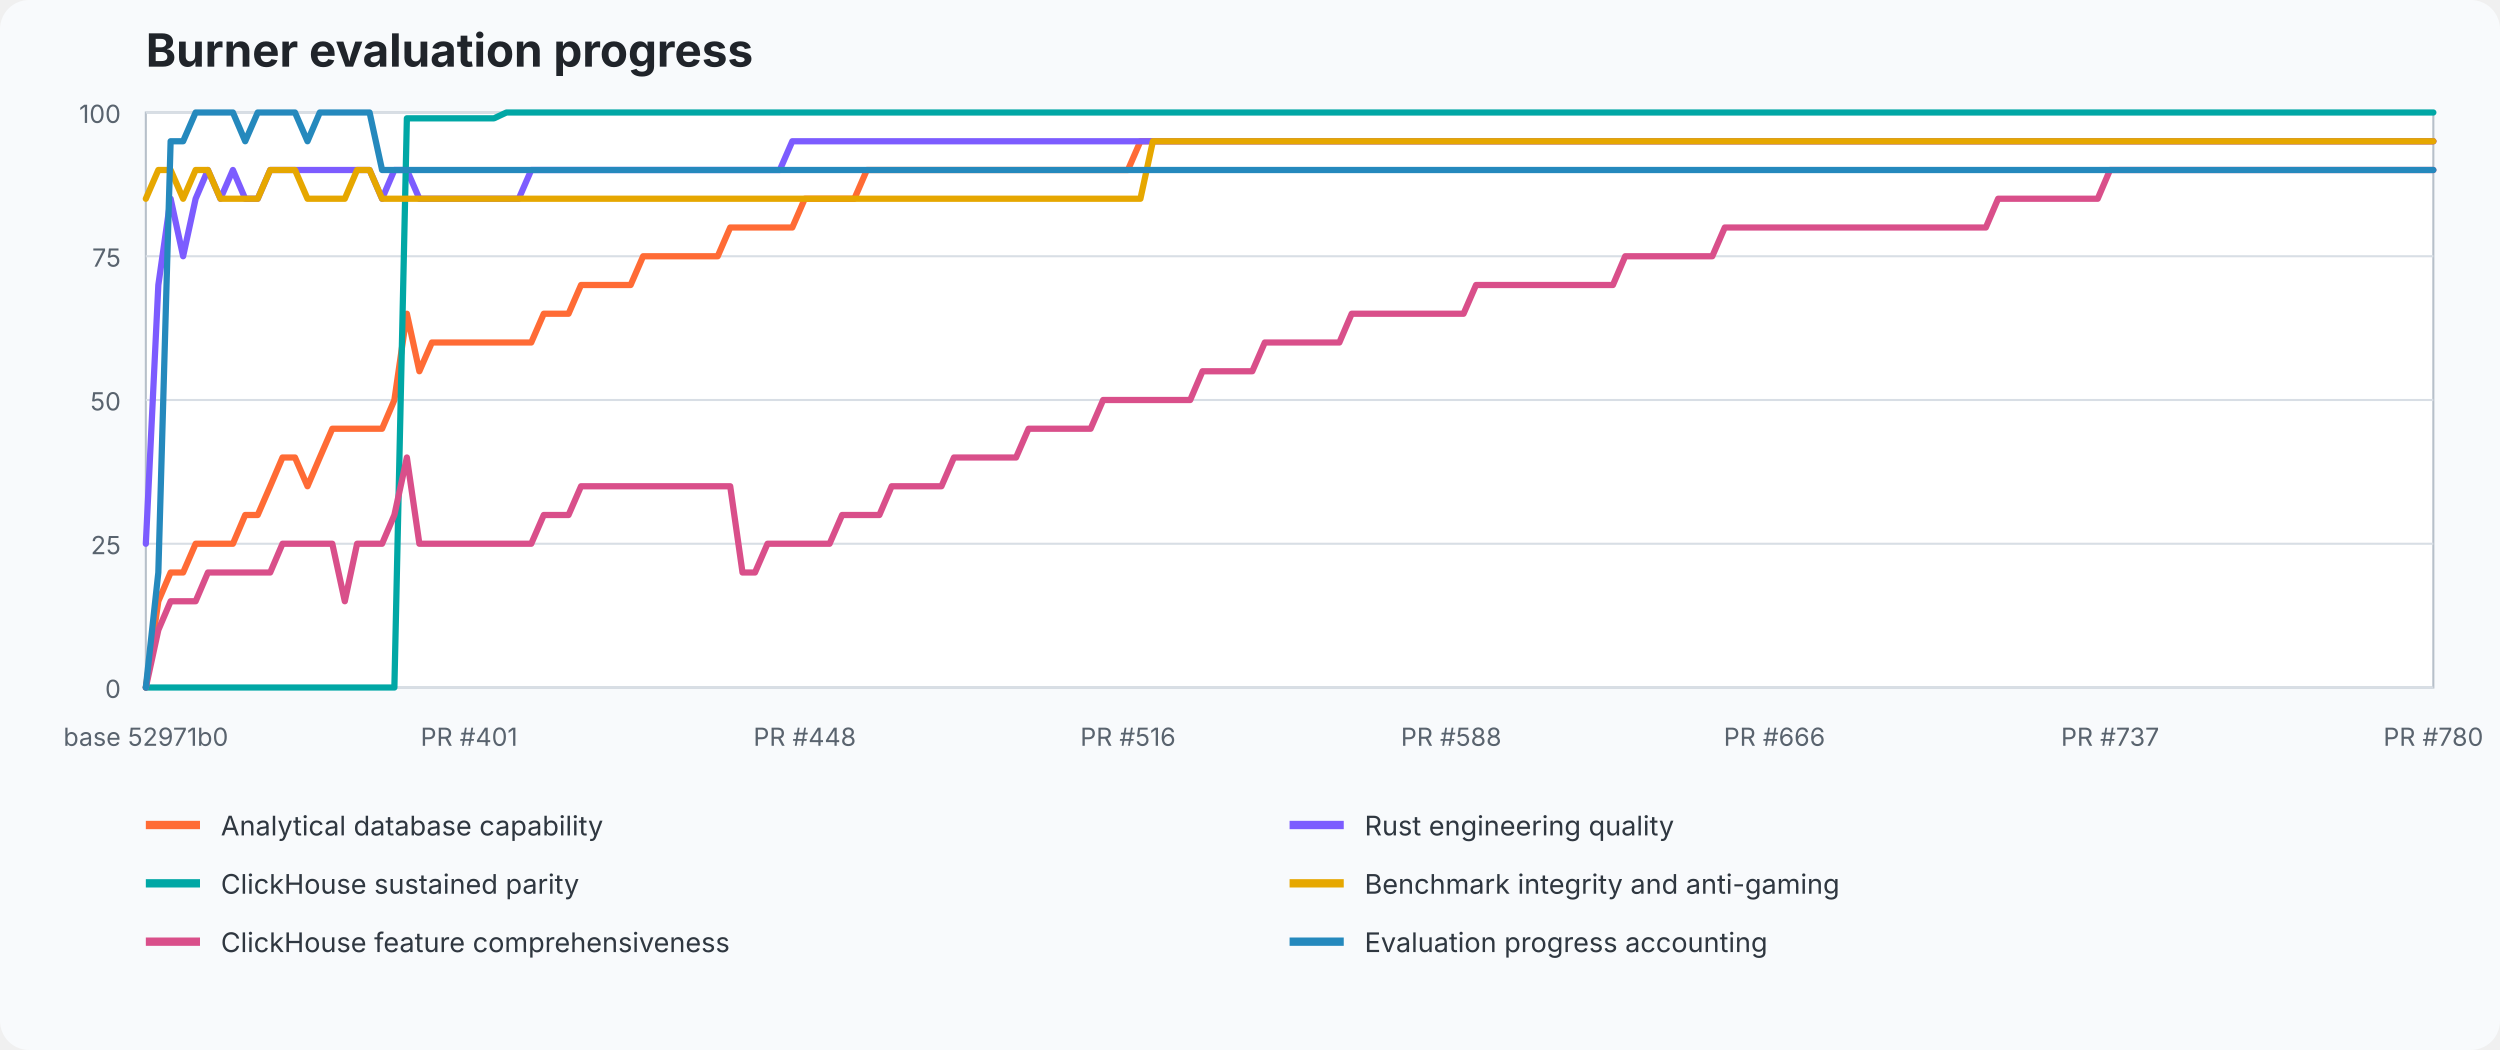
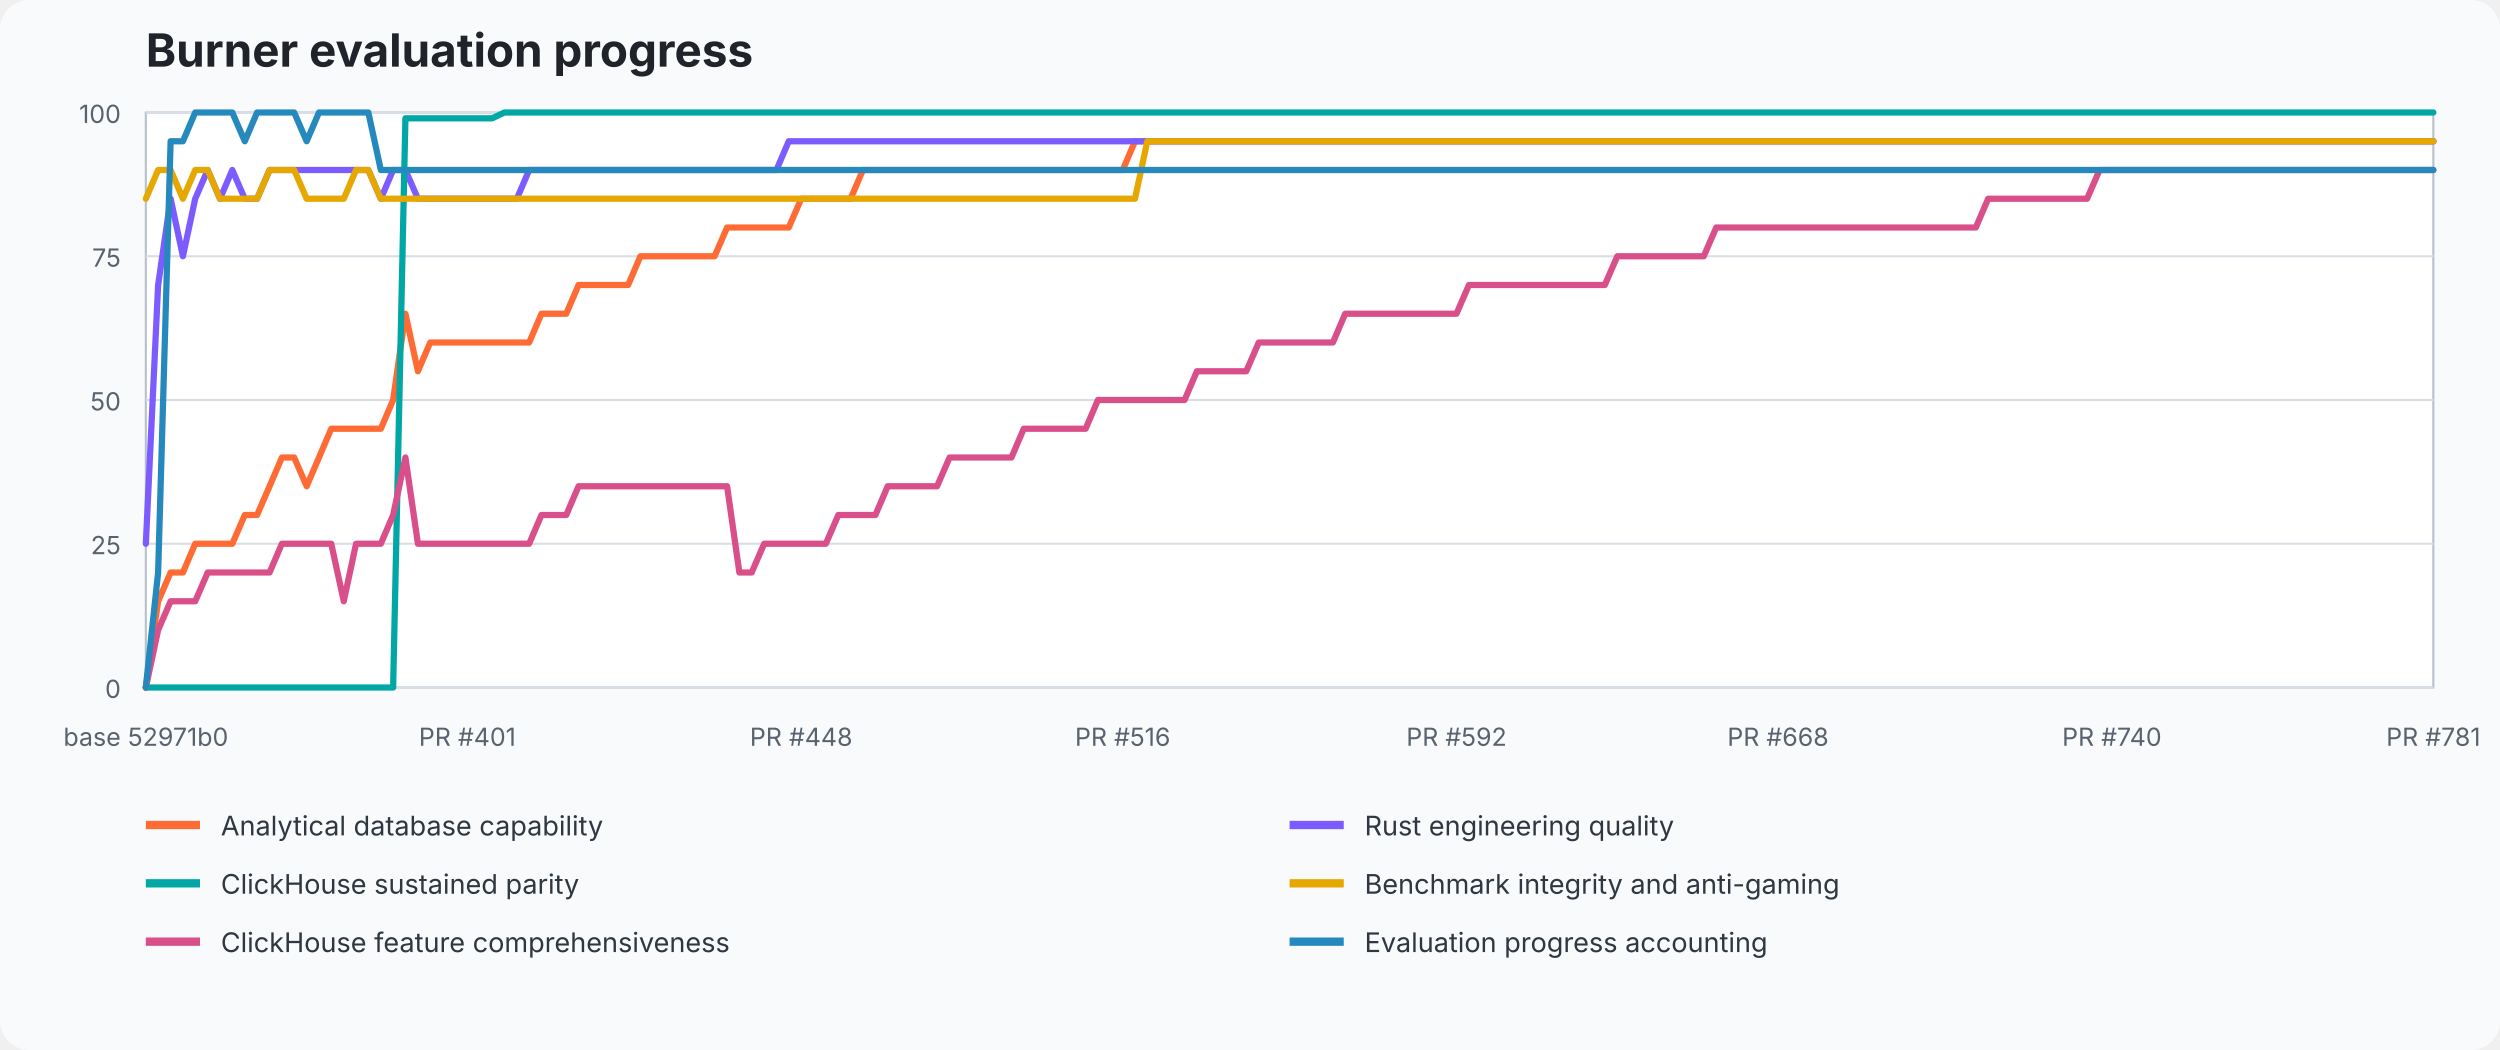
<svg xmlns="http://www.w3.org/2000/svg" width="1200" height="504" viewBox="0 0 1200 504" role="img" aria-labelledby="title desc">
  <style>text{font-family:ui-sans-serif,system-ui,-apple-system,BlinkMacSystemFont,"Segoe UI",sans-serif}.title{font-size:22px;font-weight:700;fill:#20242a}.axis{font-size:12px;fill:#59636e}.legend{font-size:13px;fill:#2f3740}.grid{stroke:#d8dee5;stroke-width:1}.plot{fill:#fff;stroke:#b7c0ca}</style>
  <rect width="100%" height="100%" fill="#f8fafc" rx="14" />
  <text x="70" y="32" class="title">Burner evaluation progress</text>
  <rect x="70" y="54" width="1098" height="276" class="plot" />
  <line x1="70" y1="330" x2="1168" y2="330" class="grid" />
  <text x="58" y="335" text-anchor="end" class="axis">0</text>
  <line x1="70" y1="261" x2="1168" y2="261" class="grid" />
  <text x="58" y="266" text-anchor="end" class="axis">25</text>
  <line x1="70" y1="192" x2="1168" y2="192" class="grid" />
  <text x="58" y="197" text-anchor="end" class="axis">50</text>
  <line x1="70" y1="123" x2="1168" y2="123" class="grid" />
  <text x="58" y="128" text-anchor="end" class="axis">75</text>
  <line x1="70" y1="54" x2="1168" y2="54" class="grid" />
  <text x="58" y="59" text-anchor="end" class="axis">100</text>
-   <polyline points="70.0,330.0 76.0,288.6 81.9,274.8 87.9,274.8 93.9,261.0 99.8,261.0 105.8,261.0 111.8,261.0 117.7,247.2 123.7,247.2 129.7,233.4 135.6,219.6 141.6,219.6 147.6,233.4 153.5,219.6 159.5,205.8 165.5,205.8 171.4,205.8 177.4,205.8 183.4,205.8 189.3,192.0 195.3,150.6 201.3,178.2 207.3,164.4 213.2,164.4 219.2,164.4 225.2,164.4 231.1,164.4 237.1,164.4 243.1,164.4 249.0,164.4 255.0,164.4 261.0,150.6 266.9,150.6 272.9,150.6 278.9,136.8 284.8,136.8 290.8,136.8 296.8,136.8 302.7,136.8 308.7,123.0 314.7,123.0 320.6,123.0 326.6,123.0 332.6,123.0 338.5,123.0 344.5,123.0 350.5,109.2 356.4,109.2 362.4,109.2 368.4,109.2 374.3,109.2 380.3,109.2 386.3,95.4 392.2,95.4 398.2,95.4 404.2,95.4 410.1,95.4 416.1,81.6 422.1,81.6 428.0,81.6 434.0,81.6 440.0,81.6 445.9,81.6 451.9,81.6 457.9,81.6 463.8,81.6 469.8,81.6 475.8,81.6 481.8,81.6 487.7,81.6 493.7,81.6 499.7,81.6 505.6,81.6 511.6,81.6 517.6,81.6 523.5,81.6 529.5,81.6 535.5,81.6 541.4,81.6 547.4,67.8 553.4,67.8 559.3,67.8 565.3,67.8 571.3,67.8 577.2,67.8 583.2,67.8 589.2,67.8 595.1,67.8 601.1,67.8 607.1,67.8 613.0,67.8 619.0,67.8 625.0,67.8 630.9,67.8 636.9,67.8 642.9,67.8 648.8,67.8 654.8,67.8 660.8,67.8 666.7,67.8 672.7,67.8 678.7,67.8 684.6,67.8 690.6,67.8 696.6,67.8 702.5,67.8 708.5,67.8 714.5,67.8 720.4,67.8 726.4,67.8 732.4,67.8 738.3,67.8 744.3,67.8 750.3,67.8 756.3,67.8 762.2,67.8 768.2,67.8 774.2,67.8 780.1,67.8 786.1,67.8 792.1,67.8 798.0,67.8 804.0,67.8 810.0,67.8 815.9,67.8 821.9,67.8 827.9,67.8 833.8,67.8 839.8,67.8 845.8,67.8 851.7,67.8 857.7,67.8 863.7,67.8 869.6,67.8 875.6,67.8 881.6,67.8 887.5,67.8 893.5,67.8 899.5,67.8 905.4,67.8 911.4,67.8 917.4,67.8 923.3,67.8 929.3,67.8 935.3,67.8 941.2,67.8 947.2,67.8 953.2,67.8 959.1,67.8 965.1,67.8 971.1,67.8 977.0,67.8 983.0,67.8 989.0,67.8 994.9,67.8 1000.9,67.8 1006.9,67.8 1012.8,67.8 1018.8,67.8 1024.8,67.8 1030.8,67.8 1036.7,67.8 1042.7,67.8 1048.7,67.8 1054.6,67.8 1060.6,67.8 1066.6,67.8 1072.5,67.8 1078.5,67.8 1084.5,67.8 1090.4,67.8 1096.4,67.8 1102.4,67.8 1108.3,67.8 1114.3,67.8 1120.3,67.8 1126.2,67.8 1132.2,67.8 1138.2,67.8 1144.1,67.8 1150.1,67.8 1156.1,67.8 1162.0,67.8 1168.0,67.8" fill="none" stroke="#ff6b35" stroke-width="3" stroke-linejoin="round" stroke-linecap="round" />
-   <polyline points="70.0,261.0 76.0,136.8 81.9,95.4 87.9,123.0 93.9,95.4 99.8,81.6 105.8,95.4 111.8,81.6 117.7,95.4 123.7,95.4 129.7,81.6 135.6,81.6 141.6,81.6 147.6,81.6 153.5,81.6 159.5,81.6 165.5,81.6 171.4,81.6 177.4,81.6 183.4,95.4 189.3,81.6 195.3,81.6 201.3,95.4 207.3,95.4 213.2,95.4 219.2,95.4 225.2,95.4 231.1,95.4 237.1,95.4 243.1,95.4 249.0,95.4 255.0,81.6 261.0,81.6 266.9,81.6 272.9,81.6 278.9,81.6 284.8,81.6 290.8,81.6 296.8,81.6 302.7,81.6 308.7,81.6 314.7,81.6 320.6,81.6 326.6,81.6 332.6,81.6 338.5,81.6 344.5,81.6 350.5,81.6 356.4,81.6 362.4,81.6 368.4,81.6 374.3,81.6 380.3,67.8 386.3,67.8 392.2,67.8 398.2,67.8 404.2,67.8 410.1,67.8 416.1,67.8 422.1,67.8 428.0,67.8 434.0,67.8 440.0,67.8 445.9,67.8 451.9,67.8 457.9,67.8 463.8,67.8 469.8,67.8 475.8,67.8 481.8,67.8 487.7,67.8 493.7,67.8 499.7,67.8 505.6,67.8 511.6,67.8 517.6,67.8 523.5,67.8 529.5,67.8 535.5,67.8 541.4,67.8 547.4,67.8 553.4,67.8 559.3,67.8 565.3,67.8 571.3,67.8 577.2,67.8 583.2,67.8 589.2,67.8 595.1,67.8 601.1,67.8 607.1,67.8 613.0,67.8 619.0,67.8 625.0,67.8 630.9,67.8 636.9,67.8 642.9,67.8 648.8,67.8 654.8,67.8 660.8,67.8 666.7,67.8 672.7,67.8 678.7,67.8 684.6,67.8 690.6,67.8 696.6,67.8 702.5,67.8 708.5,67.8 714.5,67.8 720.4,67.8 726.4,67.8 732.4,67.8 738.3,67.8 744.3,67.8 750.3,67.8 756.3,67.8 762.2,67.8 768.2,67.8 774.2,67.8 780.1,67.8 786.1,67.8 792.1,67.8 798.0,67.8 804.0,67.8 810.0,67.8 815.9,67.8 821.9,67.8 827.9,67.8 833.8,67.8 839.8,67.8 845.8,67.8 851.7,67.8 857.7,67.8 863.7,67.8 869.6,67.8 875.6,67.8 881.6,67.8 887.5,67.8 893.5,67.8 899.5,67.8 905.4,67.8 911.4,67.8 917.4,67.8 923.3,67.8 929.3,67.8 935.3,67.8 941.2,67.8 947.2,67.8 953.2,67.8 959.1,67.8 965.1,67.8 971.1,67.8 977.0,67.8 983.0,67.8 989.0,67.8 994.9,67.8 1000.9,67.8 1006.9,67.8 1012.8,67.8 1018.8,67.8 1024.8,67.8 1030.8,67.8 1036.7,67.8 1042.7,67.8 1048.7,67.8 1054.6,67.8 1060.6,67.8 1066.6,67.8 1072.5,67.8 1078.5,67.8 1084.5,67.8 1090.4,67.8 1096.4,67.8 1102.4,67.8 1108.3,67.8 1114.3,67.8 1120.3,67.8 1126.2,67.8 1132.2,67.8 1138.2,67.8 1144.1,67.8 1150.1,67.8 1156.1,67.8 1162.0,67.8 1168.0,67.8" fill="none" stroke="#7c5cff" stroke-width="3" stroke-linejoin="round" stroke-linecap="round" />
-   <polyline points="70.0,330.0 76.0,330.0 81.9,330.0 87.9,330.0 93.9,330.0 99.8,330.0 105.8,330.0 111.8,330.0 117.7,330.0 123.7,330.0 129.7,330.0 135.6,330.0 141.6,330.0 147.6,330.0 153.5,330.0 159.5,330.0 165.5,330.0 171.4,330.0 177.4,330.0 183.4,330.0 189.3,330.0 195.3,56.8 201.3,56.8 207.3,56.8 213.2,56.8 219.2,56.8 225.2,56.8 231.1,56.8 237.1,56.8 243.1,54.0 249.0,54.0 255.0,54.0 261.0,54.0 266.9,54.0 272.9,54.0 278.9,54.0 284.8,54.0 290.8,54.0 296.8,54.0 302.7,54.0 308.7,54.0 314.7,54.0 320.6,54.0 326.6,54.0 332.6,54.0 338.5,54.0 344.5,54.0 350.5,54.0 356.4,54.0 362.4,54.0 368.4,54.0 374.3,54.0 380.3,54.0 386.3,54.0 392.2,54.0 398.2,54.0 404.2,54.0 410.1,54.0 416.1,54.0 422.1,54.0 428.0,54.0 434.0,54.0 440.0,54.0 445.9,54.0 451.9,54.0 457.9,54.0 463.8,54.0 469.8,54.0 475.8,54.0 481.8,54.0 487.7,54.0 493.7,54.0 499.7,54.0 505.6,54.0 511.6,54.0 517.6,54.0 523.5,54.0 529.5,54.0 535.5,54.0 541.4,54.0 547.4,54.0 553.4,54.0 559.3,54.0 565.3,54.0 571.3,54.0 577.2,54.0 583.2,54.0 589.2,54.0 595.1,54.0 601.1,54.0 607.1,54.0 613.0,54.0 619.0,54.0 625.0,54.0 630.9,54.0 636.9,54.0 642.9,54.0 648.8,54.0 654.8,54.0 660.8,54.0 666.7,54.0 672.7,54.0 678.7,54.0 684.6,54.0 690.6,54.0 696.6,54.0 702.5,54.0 708.5,54.0 714.5,54.0 720.4,54.0 726.4,54.0 732.4,54.0 738.3,54.0 744.3,54.0 750.3,54.0 756.3,54.0 762.2,54.0 768.2,54.0 774.2,54.0 780.1,54.0 786.1,54.0 792.1,54.0 798.0,54.0 804.0,54.0 810.0,54.0 815.9,54.0 821.9,54.0 827.9,54.0 833.8,54.0 839.8,54.0 845.8,54.0 851.7,54.0 857.7,54.0 863.7,54.0 869.6,54.0 875.6,54.0 881.6,54.0 887.5,54.0 893.5,54.0 899.5,54.0 905.4,54.0 911.4,54.0 917.4,54.0 923.3,54.0 929.3,54.0 935.3,54.0 941.2,54.0 947.2,54.0 953.2,54.0 959.1,54.0 965.1,54.0 971.1,54.0 977.0,54.0 983.0,54.0 989.0,54.0 994.9,54.0 1000.9,54.0 1006.9,54.0 1012.8,54.0 1018.8,54.0 1024.8,54.0 1030.8,54.0 1036.7,54.0 1042.7,54.0 1048.7,54.0 1054.6,54.0 1060.6,54.0 1066.6,54.0 1072.5,54.0 1078.5,54.0 1084.5,54.0 1090.4,54.0 1096.4,54.0 1102.4,54.0 1108.3,54.0 1114.3,54.0 1120.3,54.0 1126.2,54.0 1132.2,54.0 1138.2,54.0 1144.1,54.0 1150.1,54.0 1156.1,54.0 1162.0,54.0 1168.0,54.0" fill="none" stroke="#00a7a5" stroke-width="3" stroke-linejoin="round" stroke-linecap="round" />
-   <polyline points="70.0,95.4 76.0,81.6 81.9,81.6 87.9,95.4 93.9,81.6 99.8,81.6 105.8,95.4 111.8,95.4 117.7,95.4 123.7,95.4 129.7,81.6 135.6,81.6 141.6,81.6 147.6,95.4 153.5,95.4 159.5,95.4 165.5,95.4 171.4,81.6 177.4,81.6 183.4,95.4 189.3,95.4 195.3,95.4 201.3,95.4 207.3,95.4 213.2,95.4 219.2,95.4 225.2,95.4 231.1,95.4 237.1,95.4 243.1,95.4 249.0,95.4 255.0,95.4 261.0,95.4 266.9,95.4 272.9,95.4 278.9,95.4 284.8,95.4 290.8,95.4 296.8,95.4 302.7,95.4 308.7,95.4 314.7,95.4 320.6,95.4 326.6,95.4 332.6,95.4 338.5,95.4 344.5,95.4 350.5,95.4 356.4,95.4 362.4,95.4 368.4,95.4 374.3,95.4 380.3,95.4 386.3,95.4 392.2,95.4 398.2,95.4 404.2,95.4 410.1,95.4 416.1,95.4 422.1,95.4 428.0,95.4 434.0,95.4 440.0,95.4 445.9,95.4 451.9,95.4 457.9,95.4 463.8,95.4 469.8,95.4 475.8,95.4 481.8,95.4 487.7,95.4 493.7,95.4 499.7,95.4 505.6,95.4 511.6,95.4 517.6,95.4 523.5,95.4 529.5,95.4 535.5,95.4 541.4,95.4 547.4,95.4 553.4,67.8 559.3,67.8 565.3,67.8 571.3,67.8 577.2,67.8 583.2,67.8 589.2,67.8 595.1,67.8 601.1,67.8 607.1,67.8 613.0,67.8 619.0,67.8 625.0,67.8 630.9,67.8 636.9,67.8 642.9,67.8 648.8,67.8 654.8,67.8 660.8,67.8 666.7,67.8 672.7,67.8 678.7,67.8 684.6,67.8 690.6,67.8 696.6,67.8 702.5,67.8 708.5,67.8 714.5,67.8 720.4,67.8 726.4,67.8 732.4,67.8 738.3,67.8 744.3,67.8 750.3,67.8 756.3,67.8 762.2,67.8 768.2,67.8 774.2,67.8 780.1,67.8 786.1,67.8 792.1,67.8 798.0,67.8 804.0,67.8 810.0,67.8 815.9,67.8 821.9,67.8 827.9,67.8 833.8,67.8 839.8,67.8 845.8,67.8 851.7,67.8 857.7,67.8 863.7,67.8 869.6,67.8 875.6,67.8 881.6,67.8 887.5,67.8 893.5,67.8 899.5,67.8 905.4,67.8 911.4,67.8 917.4,67.8 923.3,67.8 929.3,67.8 935.3,67.8 941.2,67.8 947.2,67.8 953.2,67.8 959.1,67.8 965.1,67.8 971.1,67.8 977.0,67.8 983.0,67.8 989.0,67.8 994.9,67.8 1000.9,67.8 1006.9,67.8 1012.8,67.8 1018.8,67.8 1024.8,67.8 1030.8,67.8 1036.7,67.8 1042.7,67.8 1048.7,67.8 1054.6,67.8 1060.6,67.8 1066.6,67.8 1072.5,67.8 1078.5,67.8 1084.5,67.8 1090.4,67.8 1096.4,67.8 1102.4,67.8 1108.3,67.8 1114.3,67.8 1120.3,67.8 1126.2,67.8 1132.2,67.8 1138.2,67.8 1144.1,67.8 1150.1,67.8 1156.1,67.8 1162.0,67.8 1168.0,67.8" fill="none" stroke="#e6a700" stroke-width="3" stroke-linejoin="round" stroke-linecap="round" />
-   <polyline points="70.0,330.0 76.0,302.4 81.9,288.6 87.9,288.6 93.9,288.6 99.8,274.8 105.8,274.8 111.8,274.8 117.7,274.8 123.7,274.8 129.7,274.8 135.6,261.0 141.6,261.0 147.6,261.0 153.5,261.0 159.5,261.0 165.5,288.6 171.4,261.0 177.4,261.0 183.4,261.0 189.3,247.2 195.3,219.6 201.3,261.0 207.3,261.0 213.2,261.0 219.2,261.0 225.2,261.0 231.1,261.0 237.1,261.0 243.1,261.0 249.0,261.0 255.0,261.0 261.0,247.2 266.9,247.2 272.9,247.2 278.9,233.4 284.8,233.4 290.8,233.4 296.8,233.4 302.7,233.4 308.7,233.4 314.7,233.4 320.6,233.4 326.6,233.4 332.6,233.4 338.5,233.4 344.5,233.4 350.5,233.4 356.4,274.8 362.4,274.8 368.4,261.0 374.3,261.0 380.3,261.0 386.3,261.0 392.2,261.0 398.2,261.0 404.2,247.2 410.1,247.2 416.1,247.2 422.1,247.2 428.0,233.4 434.0,233.4 440.0,233.4 445.9,233.4 451.9,233.4 457.9,219.6 463.8,219.6 469.8,219.6 475.8,219.6 481.8,219.6 487.7,219.6 493.7,205.8 499.7,205.8 505.6,205.8 511.6,205.8 517.6,205.8 523.5,205.8 529.5,192.0 535.5,192.0 541.4,192.0 547.4,192.0 553.4,192.0 559.3,192.0 565.3,192.0 571.3,192.0 577.2,178.2 583.2,178.2 589.2,178.2 595.1,178.2 601.1,178.2 607.1,164.4 613.0,164.4 619.0,164.4 625.0,164.4 630.9,164.4 636.9,164.4 642.9,164.4 648.8,150.6 654.8,150.6 660.8,150.6 666.7,150.6 672.7,150.6 678.7,150.6 684.6,150.6 690.6,150.6 696.6,150.6 702.5,150.6 708.5,136.8 714.5,136.8 720.4,136.8 726.4,136.8 732.4,136.8 738.3,136.8 744.3,136.8 750.3,136.8 756.3,136.8 762.2,136.8 768.2,136.8 774.2,136.8 780.1,123.0 786.1,123.0 792.1,123.0 798.0,123.0 804.0,123.0 810.0,123.0 815.9,123.0 821.9,123.0 827.9,109.2 833.8,109.2 839.8,109.2 845.8,109.2 851.7,109.2 857.7,109.2 863.7,109.2 869.6,109.2 875.6,109.2 881.6,109.2 887.5,109.2 893.5,109.2 899.5,109.2 905.4,109.2 911.4,109.2 917.4,109.2 923.3,109.2 929.3,109.2 935.3,109.2 941.2,109.2 947.2,109.2 953.2,109.2 959.1,95.4 965.1,95.4 971.1,95.4 977.0,95.4 983.0,95.4 989.0,95.4 994.9,95.4 1000.9,95.4 1006.9,95.4 1012.8,81.6 1018.8,81.6 1024.8,81.6 1030.8,81.6 1036.7,81.6 1042.7,81.6 1048.7,81.6 1054.6,81.6 1060.6,81.6 1066.6,81.6 1072.5,81.6 1078.5,81.6 1084.5,81.6 1090.4,81.6 1096.4,81.6 1102.4,81.6 1108.3,81.6 1114.3,81.6 1120.3,81.6 1126.2,81.6 1132.2,81.6 1138.2,81.6 1144.1,81.6 1150.1,81.6 1156.1,81.6 1162.0,81.6 1168.0,81.6" fill="none" stroke="#d94f8a" stroke-width="3" stroke-linejoin="round" stroke-linecap="round" />
-   <polyline points="70.0,330.0 76.0,274.8 81.9,67.8 87.9,67.8 93.9,54.0 99.8,54.0 105.8,54.0 111.8,54.0 117.7,67.8 123.7,54.0 129.7,54.0 135.6,54.0 141.6,54.0 147.6,67.8 153.5,54.0 159.5,54.0 165.5,54.0 171.4,54.0 177.4,54.0 183.4,81.6 189.3,81.6 195.3,81.6 201.3,81.6 207.3,81.6 213.2,81.6 219.2,81.6 225.2,81.6 231.1,81.6 237.1,81.6 243.1,81.6 249.0,81.6 255.0,81.6 261.0,81.6 266.9,81.6 272.9,81.6 278.9,81.6 284.8,81.6 290.8,81.6 296.8,81.6 302.7,81.6 308.7,81.6 314.7,81.6 320.6,81.6 326.6,81.6 332.6,81.6 338.5,81.6 344.5,81.6 350.5,81.6 356.4,81.6 362.4,81.6 368.4,81.6 374.3,81.6 380.3,81.6 386.3,81.6 392.2,81.6 398.2,81.6 404.2,81.6 410.1,81.6 416.1,81.6 422.1,81.6 428.0,81.6 434.0,81.6 440.0,81.6 445.9,81.6 451.9,81.6 457.9,81.6 463.8,81.6 469.8,81.6 475.8,81.6 481.8,81.6 487.7,81.6 493.7,81.6 499.7,81.6 505.6,81.6 511.6,81.6 517.6,81.6 523.5,81.6 529.5,81.6 535.5,81.6 541.4,81.6 547.4,81.6 553.4,81.6 559.3,81.6 565.3,81.6 571.3,81.6 577.2,81.6 583.2,81.6 589.2,81.6 595.1,81.6 601.1,81.6 607.1,81.6 613.0,81.6 619.0,81.6 625.0,81.6 630.9,81.6 636.9,81.6 642.9,81.6 648.8,81.6 654.8,81.6 660.8,81.6 666.7,81.6 672.7,81.6 678.7,81.6 684.6,81.6 690.6,81.6 696.6,81.6 702.5,81.6 708.5,81.6 714.5,81.6 720.4,81.6 726.4,81.6 732.4,81.6 738.3,81.6 744.3,81.6 750.3,81.6 756.3,81.6 762.2,81.6 768.2,81.6 774.2,81.6 780.1,81.6 786.1,81.6 792.1,81.6 798.0,81.6 804.0,81.6 810.0,81.6 815.9,81.6 821.9,81.6 827.9,81.6 833.8,81.6 839.8,81.6 845.8,81.6 851.7,81.6 857.7,81.6 863.7,81.6 869.6,81.6 875.6,81.6 881.6,81.6 887.5,81.6 893.5,81.6 899.5,81.6 905.4,81.6 911.4,81.6 917.4,81.6 923.3,81.6 929.3,81.6 935.3,81.6 941.2,81.6 947.2,81.6 953.2,81.6 959.1,81.6 965.1,81.6 971.1,81.6 977.0,81.6 983.0,81.6 989.0,81.6 994.9,81.6 1000.9,81.6 1006.9,81.6 1012.8,81.6 1018.8,81.6 1024.8,81.6 1030.8,81.6 1036.7,81.6 1042.7,81.6 1048.7,81.6 1054.6,81.6 1060.6,81.6 1066.6,81.6 1072.5,81.6 1078.5,81.6 1084.5,81.6 1090.4,81.6 1096.4,81.6 1102.4,81.6 1108.3,81.6 1114.3,81.6 1120.3,81.6 1126.2,81.6 1132.2,81.6 1138.2,81.6 1144.1,81.6 1150.1,81.6 1156.1,81.6 1162.0,81.6 1168.0,81.6" fill="none" stroke="#2589bd" stroke-width="3" stroke-linejoin="round" stroke-linecap="round" />
+   <polyline points="70.0,330.0 75.9,288.6 81.9,274.8 87.8,274.8 93.7,261.0 99.7,261.0 105.6,261.0 111.5,261.0 117.5,247.2 123.4,247.2 129.4,233.4 135.3,219.6 141.2,219.6 147.2,233.4 153.1,219.6 159.0,205.8 165.0,205.8 170.9,205.8 176.8,205.8 182.8,205.8 188.7,192.0 194.6,150.6 200.6,178.2 206.5,164.4 212.4,164.4 218.4,164.4 224.3,164.4 230.2,164.4 236.2,164.4 242.1,164.4 248.1,164.4 254.0,164.4 259.9,150.6 265.9,150.6 271.8,150.6 277.7,136.8 283.7,136.8 289.6,136.8 295.5,136.8 301.5,136.8 307.4,123.0 313.3,123.0 319.3,123.0 325.2,123.0 331.1,123.0 337.1,123.0 343.0,123.0 349.0,109.2 354.9,109.2 360.8,109.2 366.8,109.2 372.7,109.2 378.6,109.2 384.6,95.4 390.5,95.4 396.4,95.4 402.4,95.4 408.3,95.4 414.2,81.6 420.2,81.6 426.1,81.6 432.0,81.6 438.0,81.6 443.9,81.6 449.8,81.6 455.8,81.6 461.7,81.6 467.7,81.6 473.6,81.6 479.5,81.6 485.5,81.6 491.4,81.6 497.3,81.6 503.3,81.6 509.2,81.6 515.1,81.6 521.1,81.6 527.0,81.6 532.9,81.6 538.9,81.6 544.8,67.8 550.7,67.8 556.7,67.8 562.6,67.8 568.6,67.8 574.5,67.8 580.4,67.8 586.4,67.8 592.3,67.8 598.2,67.8 604.2,67.8 610.1,67.8 616.0,67.8 622.0,67.8 627.9,67.8 633.8,67.8 639.8,67.8 645.7,67.8 651.6,67.8 657.6,67.8 663.5,67.8 669.4,67.8 675.4,67.8 681.3,67.8 687.3,67.8 693.2,67.8 699.1,67.8 705.1,67.8 711.0,67.8 716.9,67.8 722.9,67.8 728.8,67.8 734.7,67.8 740.7,67.8 746.6,67.8 752.5,67.8 758.5,67.8 764.4,67.8 770.3,67.8 776.3,67.8 782.2,67.8 788.2,67.8 794.1,67.8 800.0,67.8 806.0,67.8 811.9,67.8 817.8,67.8 823.8,67.8 829.7,67.8 835.6,67.8 841.6,67.8 847.5,67.8 853.4,67.8 859.4,67.8 865.3,67.8 871.2,67.8 877.2,67.8 883.1,67.8 889.0,67.8 895.0,67.8 900.9,67.8 906.9,67.8 912.8,67.8 918.7,67.8 924.7,67.8 930.6,67.8 936.5,67.8 942.5,67.8 948.4,67.8 954.3,67.8 960.3,67.8 966.2,67.8 972.1,67.8 978.1,67.8 984.0,67.8 989.9,67.8 995.9,67.8 1001.8,67.8 1007.8,67.8 1013.7,67.8 1019.6,67.8 1025.6,67.8 1031.5,67.8 1037.4,67.8 1043.4,67.8 1049.3,67.8 1055.2,67.8 1061.2,67.8 1067.1,67.8 1073.0,67.8 1079.0,67.8 1084.9,67.8 1090.8,67.8 1096.8,67.8 1102.7,67.8 1108.6,67.8 1114.6,67.8 1120.5,67.8 1126.5,67.8 1132.4,67.8 1138.3,67.8 1144.3,67.8 1150.2,67.8 1156.1,67.8 1162.1,67.8 1168.0,67.8" fill="none" stroke="#ff6b35" stroke-width="3" stroke-linejoin="round" stroke-linecap="round" />
+   <polyline points="70.0,261.0 75.9,136.8 81.9,95.4 87.8,123.0 93.7,95.4 99.7,81.6 105.6,95.4 111.5,81.6 117.5,95.4 123.4,95.4 129.4,81.6 135.3,81.6 141.2,81.6 147.2,81.6 153.1,81.6 159.0,81.6 165.0,81.6 170.9,81.6 176.8,81.6 182.8,95.4 188.7,81.6 194.6,81.6 200.6,95.4 206.5,95.4 212.4,95.4 218.4,95.4 224.3,95.4 230.2,95.4 236.2,95.4 242.1,95.4 248.1,95.4 254.0,81.6 259.9,81.6 265.9,81.6 271.8,81.6 277.7,81.6 283.7,81.6 289.6,81.6 295.5,81.6 301.5,81.6 307.4,81.6 313.3,81.6 319.3,81.6 325.2,81.6 331.1,81.6 337.1,81.6 343.0,81.6 349.0,81.6 354.9,81.6 360.8,81.6 366.8,81.6 372.7,81.6 378.6,67.8 384.6,67.8 390.5,67.8 396.4,67.8 402.4,67.8 408.3,67.8 414.2,67.8 420.2,67.8 426.1,67.8 432.0,67.8 438.0,67.8 443.9,67.8 449.8,67.8 455.8,67.8 461.7,67.8 467.7,67.8 473.6,67.8 479.5,67.8 485.5,67.8 491.4,67.8 497.3,67.8 503.3,67.8 509.2,67.8 515.1,67.8 521.1,67.8 527.0,67.8 532.9,67.8 538.9,67.8 544.8,67.8 550.7,67.8 556.7,67.8 562.6,67.8 568.6,67.8 574.5,67.8 580.4,67.8 586.4,67.8 592.3,67.8 598.2,67.8 604.2,67.8 610.1,67.8 616.0,67.8 622.0,67.8 627.9,67.8 633.8,67.8 639.8,67.8 645.7,67.8 651.6,67.8 657.6,67.8 663.5,67.8 669.4,67.8 675.4,67.8 681.3,67.8 687.3,67.8 693.2,67.8 699.1,67.8 705.1,67.8 711.0,67.8 716.9,67.8 722.9,67.8 728.8,67.8 734.7,67.8 740.7,67.8 746.6,67.8 752.5,67.8 758.5,67.8 764.4,67.8 770.3,67.8 776.3,67.8 782.2,67.8 788.2,67.8 794.1,67.8 800.0,67.8 806.0,67.8 811.9,67.8 817.8,67.8 823.8,67.8 829.7,67.8 835.6,67.8 841.6,67.8 847.5,67.8 853.4,67.8 859.4,67.8 865.3,67.8 871.2,67.8 877.2,67.8 883.1,67.8 889.0,67.8 895.0,67.8 900.9,67.8 906.9,67.8 912.8,67.8 918.7,67.8 924.7,67.8 930.6,67.8 936.5,67.8 942.5,67.8 948.4,67.8 954.3,67.8 960.3,67.8 966.2,67.8 972.1,67.8 978.1,67.8 984.0,67.8 989.9,67.8 995.9,67.8 1001.8,67.8 1007.8,67.8 1013.7,67.8 1019.6,67.8 1025.6,67.8 1031.5,67.8 1037.4,67.8 1043.4,67.8 1049.3,67.8 1055.2,67.8 1061.2,67.8 1067.1,67.8 1073.0,67.8 1079.0,67.8 1084.9,67.8 1090.8,67.8 1096.8,67.8 1102.7,67.8 1108.6,67.8 1114.6,67.8 1120.5,67.8 1126.5,67.8 1132.4,67.8 1138.3,67.8 1144.3,67.8 1150.2,67.8 1156.1,67.8 1162.1,67.8 1168.0,67.8" fill="none" stroke="#7c5cff" stroke-width="3" stroke-linejoin="round" stroke-linecap="round" />
+   <polyline points="70.0,330.0 75.9,330.0 81.9,330.0 87.8,330.0 93.7,330.0 99.7,330.0 105.6,330.0 111.5,330.0 117.5,330.0 123.4,330.0 129.4,330.0 135.3,330.0 141.2,330.0 147.2,330.0 153.1,330.0 159.0,330.0 165.0,330.0 170.9,330.0 176.8,330.0 182.8,330.0 188.7,330.0 194.6,56.8 200.6,56.8 206.5,56.8 212.4,56.8 218.4,56.8 224.3,56.8 230.2,56.8 236.2,56.8 242.1,54.0 248.1,54.0 254.0,54.0 259.9,54.0 265.9,54.0 271.8,54.0 277.7,54.0 283.7,54.0 289.6,54.0 295.5,54.0 301.5,54.0 307.4,54.0 313.3,54.0 319.3,54.0 325.2,54.0 331.1,54.0 337.1,54.0 343.0,54.0 349.0,54.0 354.9,54.0 360.8,54.0 366.8,54.0 372.7,54.0 378.6,54.0 384.6,54.0 390.5,54.0 396.4,54.0 402.4,54.0 408.3,54.0 414.2,54.0 420.2,54.0 426.1,54.0 432.0,54.0 438.0,54.0 443.9,54.0 449.8,54.0 455.8,54.0 461.7,54.0 467.7,54.0 473.6,54.0 479.5,54.0 485.5,54.0 491.4,54.0 497.3,54.0 503.3,54.0 509.2,54.0 515.1,54.0 521.1,54.0 527.0,54.0 532.9,54.0 538.9,54.0 544.8,54.0 550.7,54.0 556.7,54.0 562.6,54.0 568.6,54.0 574.5,54.0 580.4,54.0 586.4,54.0 592.3,54.0 598.2,54.0 604.2,54.0 610.1,54.0 616.0,54.0 622.0,54.0 627.9,54.0 633.8,54.0 639.8,54.0 645.7,54.0 651.6,54.0 657.6,54.0 663.5,54.0 669.4,54.0 675.4,54.0 681.3,54.0 687.3,54.0 693.2,54.0 699.1,54.0 705.1,54.0 711.0,54.0 716.9,54.0 722.9,54.0 728.8,54.0 734.7,54.0 740.7,54.0 746.6,54.0 752.5,54.0 758.5,54.0 764.4,54.0 770.3,54.0 776.3,54.0 782.2,54.0 788.2,54.0 794.1,54.0 800.0,54.0 806.0,54.0 811.9,54.0 817.8,54.0 823.8,54.0 829.7,54.0 835.6,54.0 841.6,54.0 847.5,54.0 853.4,54.0 859.4,54.0 865.3,54.0 871.2,54.0 877.2,54.0 883.1,54.0 889.0,54.0 895.0,54.0 900.9,54.0 906.9,54.0 912.8,54.0 918.7,54.0 924.7,54.0 930.6,54.0 936.5,54.0 942.5,54.0 948.4,54.0 954.3,54.0 960.3,54.0 966.2,54.0 972.1,54.0 978.1,54.0 984.0,54.0 989.9,54.0 995.9,54.0 1001.8,54.0 1007.8,54.0 1013.7,54.0 1019.6,54.0 1025.6,54.0 1031.5,54.0 1037.4,54.0 1043.4,54.0 1049.3,54.0 1055.2,54.0 1061.2,54.0 1067.1,54.0 1073.0,54.0 1079.0,54.0 1084.9,54.0 1090.8,54.0 1096.8,54.0 1102.7,54.0 1108.6,54.0 1114.6,54.0 1120.5,54.0 1126.5,54.0 1132.4,54.0 1138.3,54.0 1144.3,54.0 1150.2,54.0 1156.1,54.0 1162.1,54.0 1168.0,54.0" fill="none" stroke="#00a7a5" stroke-width="3" stroke-linejoin="round" stroke-linecap="round" />
+   <polyline points="70.0,95.4 75.9,81.6 81.9,81.6 87.8,95.4 93.7,81.6 99.7,81.6 105.6,95.4 111.5,95.4 117.5,95.4 123.4,95.4 129.4,81.6 135.3,81.6 141.2,81.6 147.2,95.4 153.1,95.4 159.0,95.4 165.0,95.4 170.9,81.6 176.8,81.6 182.8,95.4 188.7,95.4 194.6,95.4 200.6,95.4 206.5,95.4 212.4,95.4 218.4,95.4 224.3,95.4 230.2,95.4 236.2,95.4 242.1,95.4 248.1,95.4 254.0,95.4 259.9,95.4 265.9,95.4 271.8,95.4 277.7,95.4 283.7,95.4 289.6,95.4 295.5,95.4 301.5,95.4 307.4,95.4 313.3,95.4 319.3,95.4 325.2,95.4 331.1,95.4 337.1,95.4 343.0,95.4 349.0,95.4 354.9,95.4 360.8,95.4 366.8,95.4 372.7,95.4 378.6,95.4 384.6,95.4 390.5,95.4 396.4,95.4 402.4,95.4 408.3,95.4 414.2,95.4 420.2,95.4 426.1,95.4 432.0,95.4 438.0,95.4 443.9,95.4 449.8,95.4 455.8,95.4 461.7,95.4 467.7,95.4 473.6,95.4 479.5,95.4 485.5,95.4 491.4,95.4 497.3,95.4 503.3,95.4 509.2,95.4 515.1,95.4 521.1,95.4 527.0,95.4 532.9,95.4 538.9,95.4 544.8,95.4 550.7,67.8 556.7,67.8 562.6,67.8 568.6,67.8 574.5,67.8 580.4,67.8 586.4,67.8 592.3,67.8 598.2,67.8 604.2,67.8 610.1,67.8 616.0,67.8 622.0,67.8 627.9,67.8 633.8,67.8 639.8,67.8 645.7,67.8 651.6,67.8 657.6,67.8 663.5,67.8 669.4,67.8 675.4,67.8 681.3,67.8 687.3,67.8 693.2,67.8 699.1,67.8 705.1,67.8 711.0,67.8 716.9,67.8 722.9,67.8 728.8,67.8 734.7,67.8 740.7,67.8 746.6,67.8 752.5,67.8 758.5,67.8 764.4,67.8 770.3,67.8 776.3,67.8 782.2,67.8 788.2,67.8 794.1,67.8 800.0,67.8 806.0,67.8 811.9,67.8 817.8,67.8 823.8,67.8 829.7,67.8 835.6,67.8 841.6,67.8 847.5,67.8 853.4,67.8 859.4,67.8 865.3,67.8 871.2,67.8 877.2,67.8 883.1,67.8 889.0,67.8 895.0,67.8 900.9,67.8 906.9,67.8 912.8,67.8 918.7,67.8 924.7,67.8 930.6,67.8 936.5,67.8 942.5,67.8 948.4,67.8 954.3,67.8 960.3,67.8 966.2,67.8 972.1,67.8 978.1,67.8 984.0,67.8 989.9,67.8 995.9,67.8 1001.8,67.8 1007.8,67.8 1013.7,67.8 1019.6,67.8 1025.6,67.8 1031.5,67.8 1037.4,67.8 1043.4,67.8 1049.3,67.8 1055.2,67.8 1061.2,67.8 1067.1,67.8 1073.0,67.8 1079.0,67.8 1084.9,67.8 1090.8,67.8 1096.8,67.8 1102.7,67.8 1108.6,67.8 1114.6,67.8 1120.5,67.8 1126.5,67.8 1132.4,67.8 1138.3,67.8 1144.3,67.8 1150.2,67.8 1156.1,67.8 1162.1,67.8 1168.0,67.8" fill="none" stroke="#e6a700" stroke-width="3" stroke-linejoin="round" stroke-linecap="round" />
+   <polyline points="70.0,330.0 75.9,302.4 81.9,288.6 87.8,288.6 93.7,288.6 99.7,274.8 105.6,274.8 111.5,274.8 117.5,274.8 123.4,274.8 129.4,274.8 135.3,261.0 141.2,261.0 147.2,261.0 153.1,261.0 159.0,261.0 165.0,288.6 170.9,261.0 176.8,261.0 182.8,261.0 188.7,247.2 194.6,219.6 200.6,261.0 206.5,261.0 212.4,261.0 218.4,261.0 224.3,261.0 230.2,261.0 236.2,261.0 242.1,261.0 248.1,261.0 254.0,261.0 259.9,247.2 265.9,247.2 271.8,247.2 277.7,233.4 283.7,233.4 289.6,233.4 295.5,233.4 301.5,233.4 307.4,233.4 313.3,233.4 319.3,233.4 325.2,233.4 331.1,233.4 337.1,233.4 343.0,233.4 349.0,233.4 354.9,274.8 360.8,274.8 366.8,261.0 372.7,261.0 378.6,261.0 384.6,261.0 390.5,261.0 396.4,261.0 402.4,247.2 408.3,247.2 414.2,247.2 420.2,247.2 426.1,233.4 432.0,233.4 438.0,233.4 443.9,233.4 449.8,233.4 455.8,219.6 461.7,219.6 467.7,219.6 473.6,219.6 479.5,219.6 485.5,219.6 491.4,205.8 497.3,205.8 503.3,205.8 509.2,205.8 515.1,205.8 521.1,205.8 527.0,192.0 532.9,192.0 538.9,192.0 544.8,192.0 550.7,192.0 556.7,192.0 562.6,192.0 568.6,192.0 574.5,178.2 580.4,178.2 586.4,178.2 592.3,178.2 598.2,178.2 604.2,164.4 610.1,164.4 616.0,164.4 622.0,164.4 627.9,164.4 633.8,164.4 639.8,164.4 645.7,150.6 651.6,150.6 657.6,150.6 663.5,150.6 669.4,150.6 675.4,150.6 681.3,150.6 687.3,150.6 693.2,150.6 699.1,150.6 705.1,136.8 711.0,136.8 716.9,136.8 722.9,136.8 728.8,136.8 734.7,136.8 740.7,136.8 746.6,136.8 752.5,136.8 758.5,136.8 764.4,136.8 770.3,136.8 776.3,123.0 782.2,123.0 788.2,123.0 794.1,123.0 800.0,123.0 806.0,123.0 811.9,123.0 817.8,123.0 823.8,109.2 829.7,109.2 835.6,109.2 841.6,109.2 847.5,109.2 853.4,109.2 859.4,109.2 865.3,109.2 871.2,109.2 877.2,109.2 883.1,109.2 889.0,109.2 895.0,109.2 900.9,109.2 906.9,109.2 912.8,109.2 918.7,109.2 924.7,109.2 930.6,109.2 936.5,109.2 942.5,109.2 948.4,109.2 954.3,95.4 960.3,95.4 966.2,95.4 972.1,95.4 978.1,95.4 984.0,95.4 989.9,95.4 995.9,95.4 1001.8,95.4 1007.8,81.6 1013.7,81.6 1019.6,81.6 1025.6,81.6 1031.5,81.6 1037.4,81.6 1043.4,81.6 1049.3,81.6 1055.2,81.6 1061.2,81.6 1067.1,81.6 1073.0,81.6 1079.0,81.6 1084.9,81.6 1090.8,81.6 1096.8,81.6 1102.7,81.6 1108.6,81.6 1114.6,81.6 1120.5,81.6 1126.5,81.6 1132.4,81.6 1138.3,81.6 1144.3,81.6 1150.2,81.6 1156.1,81.6 1162.1,81.6 1168.0,81.6" fill="none" stroke="#d94f8a" stroke-width="3" stroke-linejoin="round" stroke-linecap="round" />
+   <polyline points="70.0,330.0 75.9,274.8 81.9,67.8 87.8,67.8 93.7,54.0 99.7,54.0 105.6,54.0 111.5,54.0 117.5,67.8 123.4,54.0 129.4,54.0 135.3,54.0 141.2,54.0 147.2,67.8 153.1,54.0 159.0,54.0 165.0,54.0 170.9,54.0 176.8,54.0 182.8,81.6 188.7,81.6 194.6,81.6 200.6,81.6 206.5,81.6 212.4,81.6 218.4,81.6 224.3,81.6 230.2,81.6 236.2,81.6 242.1,81.6 248.1,81.6 254.0,81.6 259.9,81.6 265.9,81.6 271.8,81.6 277.7,81.6 283.7,81.6 289.6,81.6 295.5,81.6 301.5,81.6 307.4,81.6 313.3,81.6 319.3,81.6 325.2,81.6 331.1,81.6 337.1,81.6 343.0,81.6 349.0,81.6 354.9,81.6 360.8,81.6 366.8,81.6 372.7,81.6 378.6,81.6 384.6,81.6 390.5,81.6 396.4,81.6 402.4,81.6 408.3,81.6 414.2,81.6 420.2,81.6 426.1,81.6 432.0,81.6 438.0,81.6 443.9,81.6 449.8,81.6 455.8,81.6 461.7,81.6 467.7,81.6 473.6,81.6 479.5,81.6 485.5,81.6 491.4,81.6 497.3,81.6 503.3,81.6 509.2,81.6 515.1,81.6 521.1,81.6 527.0,81.6 532.9,81.6 538.9,81.6 544.8,81.6 550.7,81.6 556.7,81.6 562.6,81.6 568.6,81.6 574.5,81.6 580.4,81.6 586.4,81.6 592.3,81.6 598.2,81.6 604.2,81.6 610.1,81.6 616.0,81.6 622.0,81.6 627.9,81.6 633.8,81.6 639.8,81.6 645.7,81.6 651.6,81.6 657.6,81.6 663.5,81.6 669.4,81.6 675.4,81.6 681.3,81.6 687.3,81.6 693.2,81.6 699.1,81.6 705.1,81.6 711.0,81.6 716.9,81.6 722.9,81.6 728.8,81.6 734.7,81.6 740.7,81.6 746.6,81.6 752.5,81.6 758.5,81.6 764.4,81.6 770.3,81.6 776.3,81.6 782.2,81.6 788.2,81.6 794.1,81.6 800.0,81.6 806.0,81.6 811.9,81.6 817.8,81.6 823.8,81.6 829.7,81.6 835.6,81.6 841.6,81.6 847.5,81.6 853.4,81.6 859.4,81.6 865.3,81.6 871.2,81.6 877.2,81.6 883.1,81.6 889.0,81.6 895.0,81.6 900.9,81.6 906.9,81.6 912.8,81.6 918.7,81.6 924.7,81.6 930.6,81.6 936.5,81.6 942.5,81.6 948.4,81.6 954.3,81.6 960.3,81.6 966.2,81.6 972.1,81.6 978.1,81.6 984.0,81.6 989.9,81.6 995.9,81.6 1001.8,81.6 1007.8,81.6 1013.7,81.6 1019.6,81.6 1025.6,81.6 1031.5,81.6 1037.4,81.6 1043.4,81.6 1049.3,81.6 1055.2,81.6 1061.2,81.6 1067.1,81.6 1073.0,81.6 1079.0,81.6 1084.9,81.6 1090.8,81.6 1096.8,81.6 1102.7,81.6 1108.6,81.6 1114.6,81.6 1120.5,81.6 1126.5,81.6 1132.4,81.6 1138.3,81.6 1144.3,81.6 1150.2,81.6 1156.1,81.6 1162.1,81.6 1168.0,81.6" fill="none" stroke="#2589bd" stroke-width="3" stroke-linejoin="round" stroke-linecap="round" />
  <text x="70" y="358" text-anchor="middle" class="axis">base 52971b0</text>
-   <text x="225.152" y="358" text-anchor="middle" class="axis">PR #401</text>
-   <text x="386.272" y="358" text-anchor="middle" class="axis">PR #448</text>
-   <text x="541.424" y="358" text-anchor="middle" class="axis">PR #516</text>
-   <text x="696.576" y="358" text-anchor="middle" class="axis">PR #588</text>
-   <text x="851.728" y="358" text-anchor="middle" class="axis">PR #666</text>
-   <text x="1012.848" y="358" text-anchor="middle" class="axis">PR #737</text>
-   <text x="1168" y="358" text-anchor="middle" class="axis">PR #780</text>
+   <text x="224.314" y="358" text-anchor="middle" class="axis">PR #401</text>
+   <text x="384.562" y="358" text-anchor="middle" class="axis">PR #448</text>
+   <text x="538.876" y="358" text-anchor="middle" class="axis">PR #516</text>
+   <text x="699.124" y="358" text-anchor="middle" class="axis">PR #592</text>
+   <text x="853.438" y="358" text-anchor="middle" class="axis">PR #668</text>
+   <text x="1013.686" y="358" text-anchor="middle" class="axis">PR #740</text>
+   <text x="1168" y="358" text-anchor="middle" class="axis">PR #781</text>
  <line x1="70" y1="396" x2="96" y2="396" stroke="#ff6b35" stroke-width="4" />
  <text x="106" y="401" class="legend">Analytical database capability</text>
  <line x1="619" y1="396" x2="645" y2="396" stroke="#7c5cff" stroke-width="4" />
  <text x="655" y="401" class="legend">Rust engineering quality</text>
  <line x1="70" y1="424" x2="96" y2="424" stroke="#00a7a5" stroke-width="4" />
  <text x="106" y="429" class="legend">ClickHouse sustained parity</text>
  <line x1="619" y1="424" x2="645" y2="424" stroke="#e6a700" stroke-width="4" />
  <text x="655" y="429" class="legend">Benchmark integrity and anti-gaming</text>
  <line x1="70" y1="452" x2="96" y2="452" stroke="#d94f8a" stroke-width="4" />
  <text x="106" y="457" class="legend">ClickHouse feature comprehensiveness</text>
  <line x1="619" y1="452" x2="645" y2="452" stroke="#2589bd" stroke-width="4" />
  <text x="655" y="457" class="legend">Evaluation progress accounting</text>
</svg>
